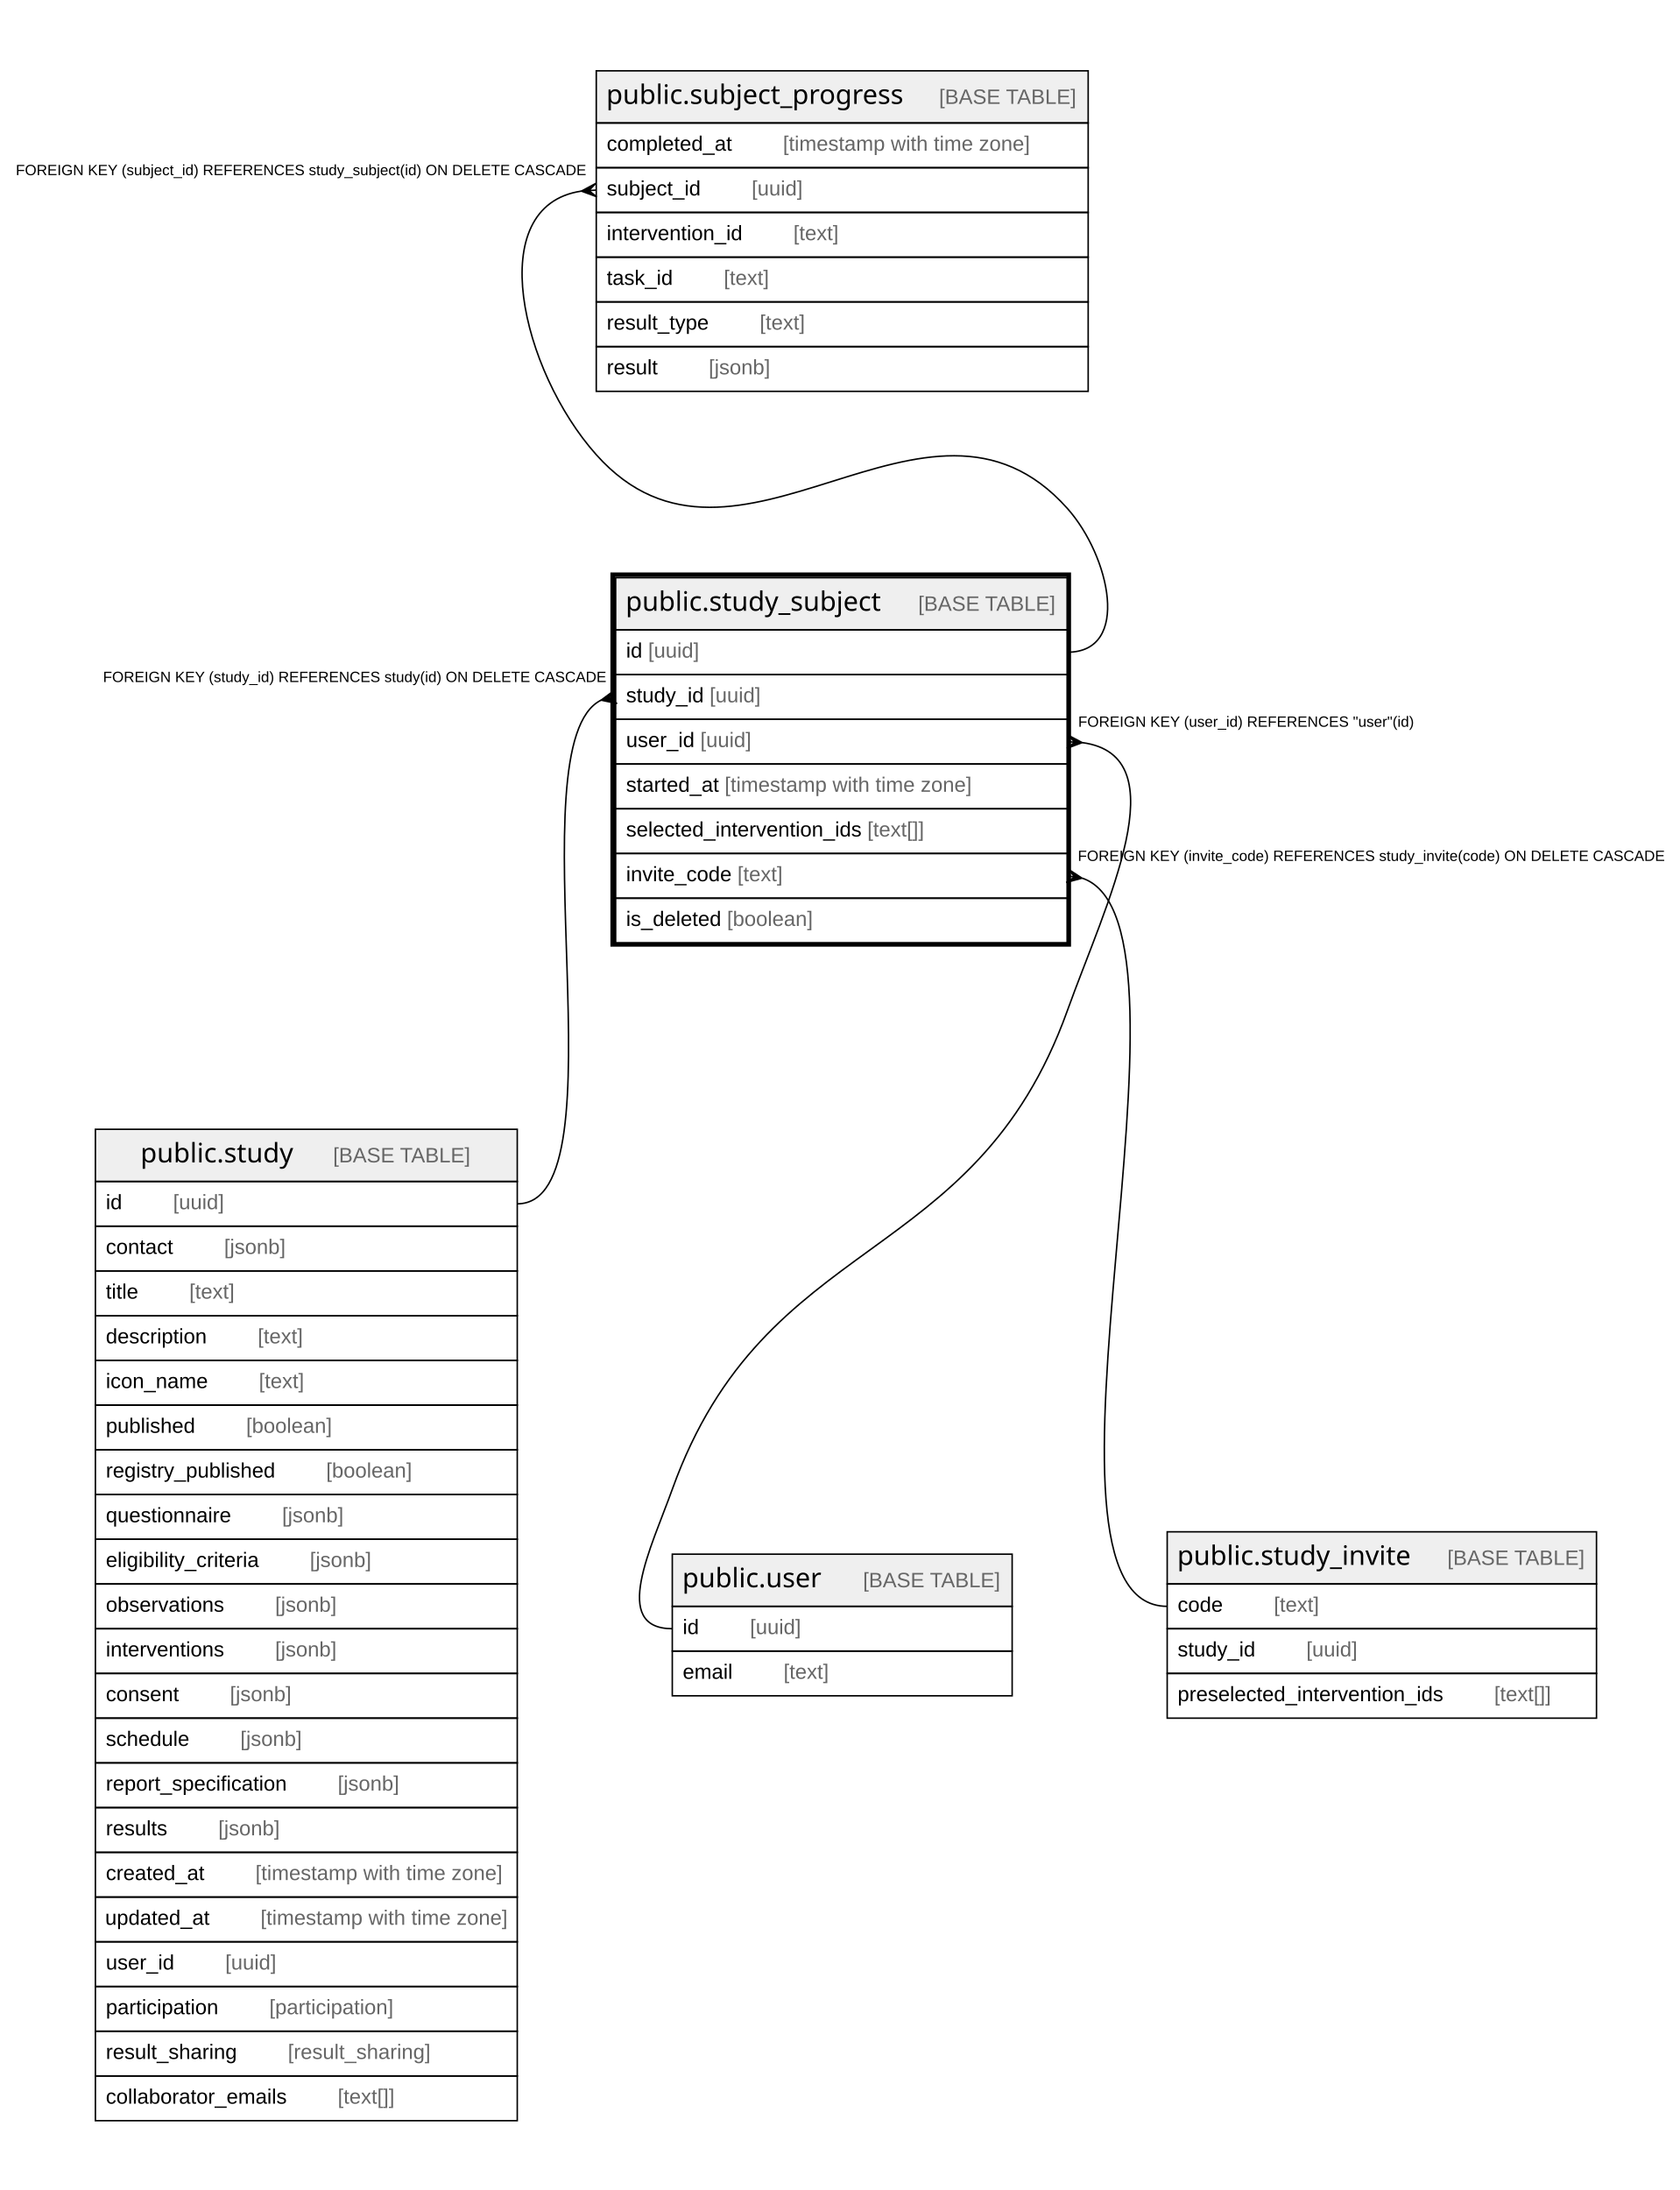
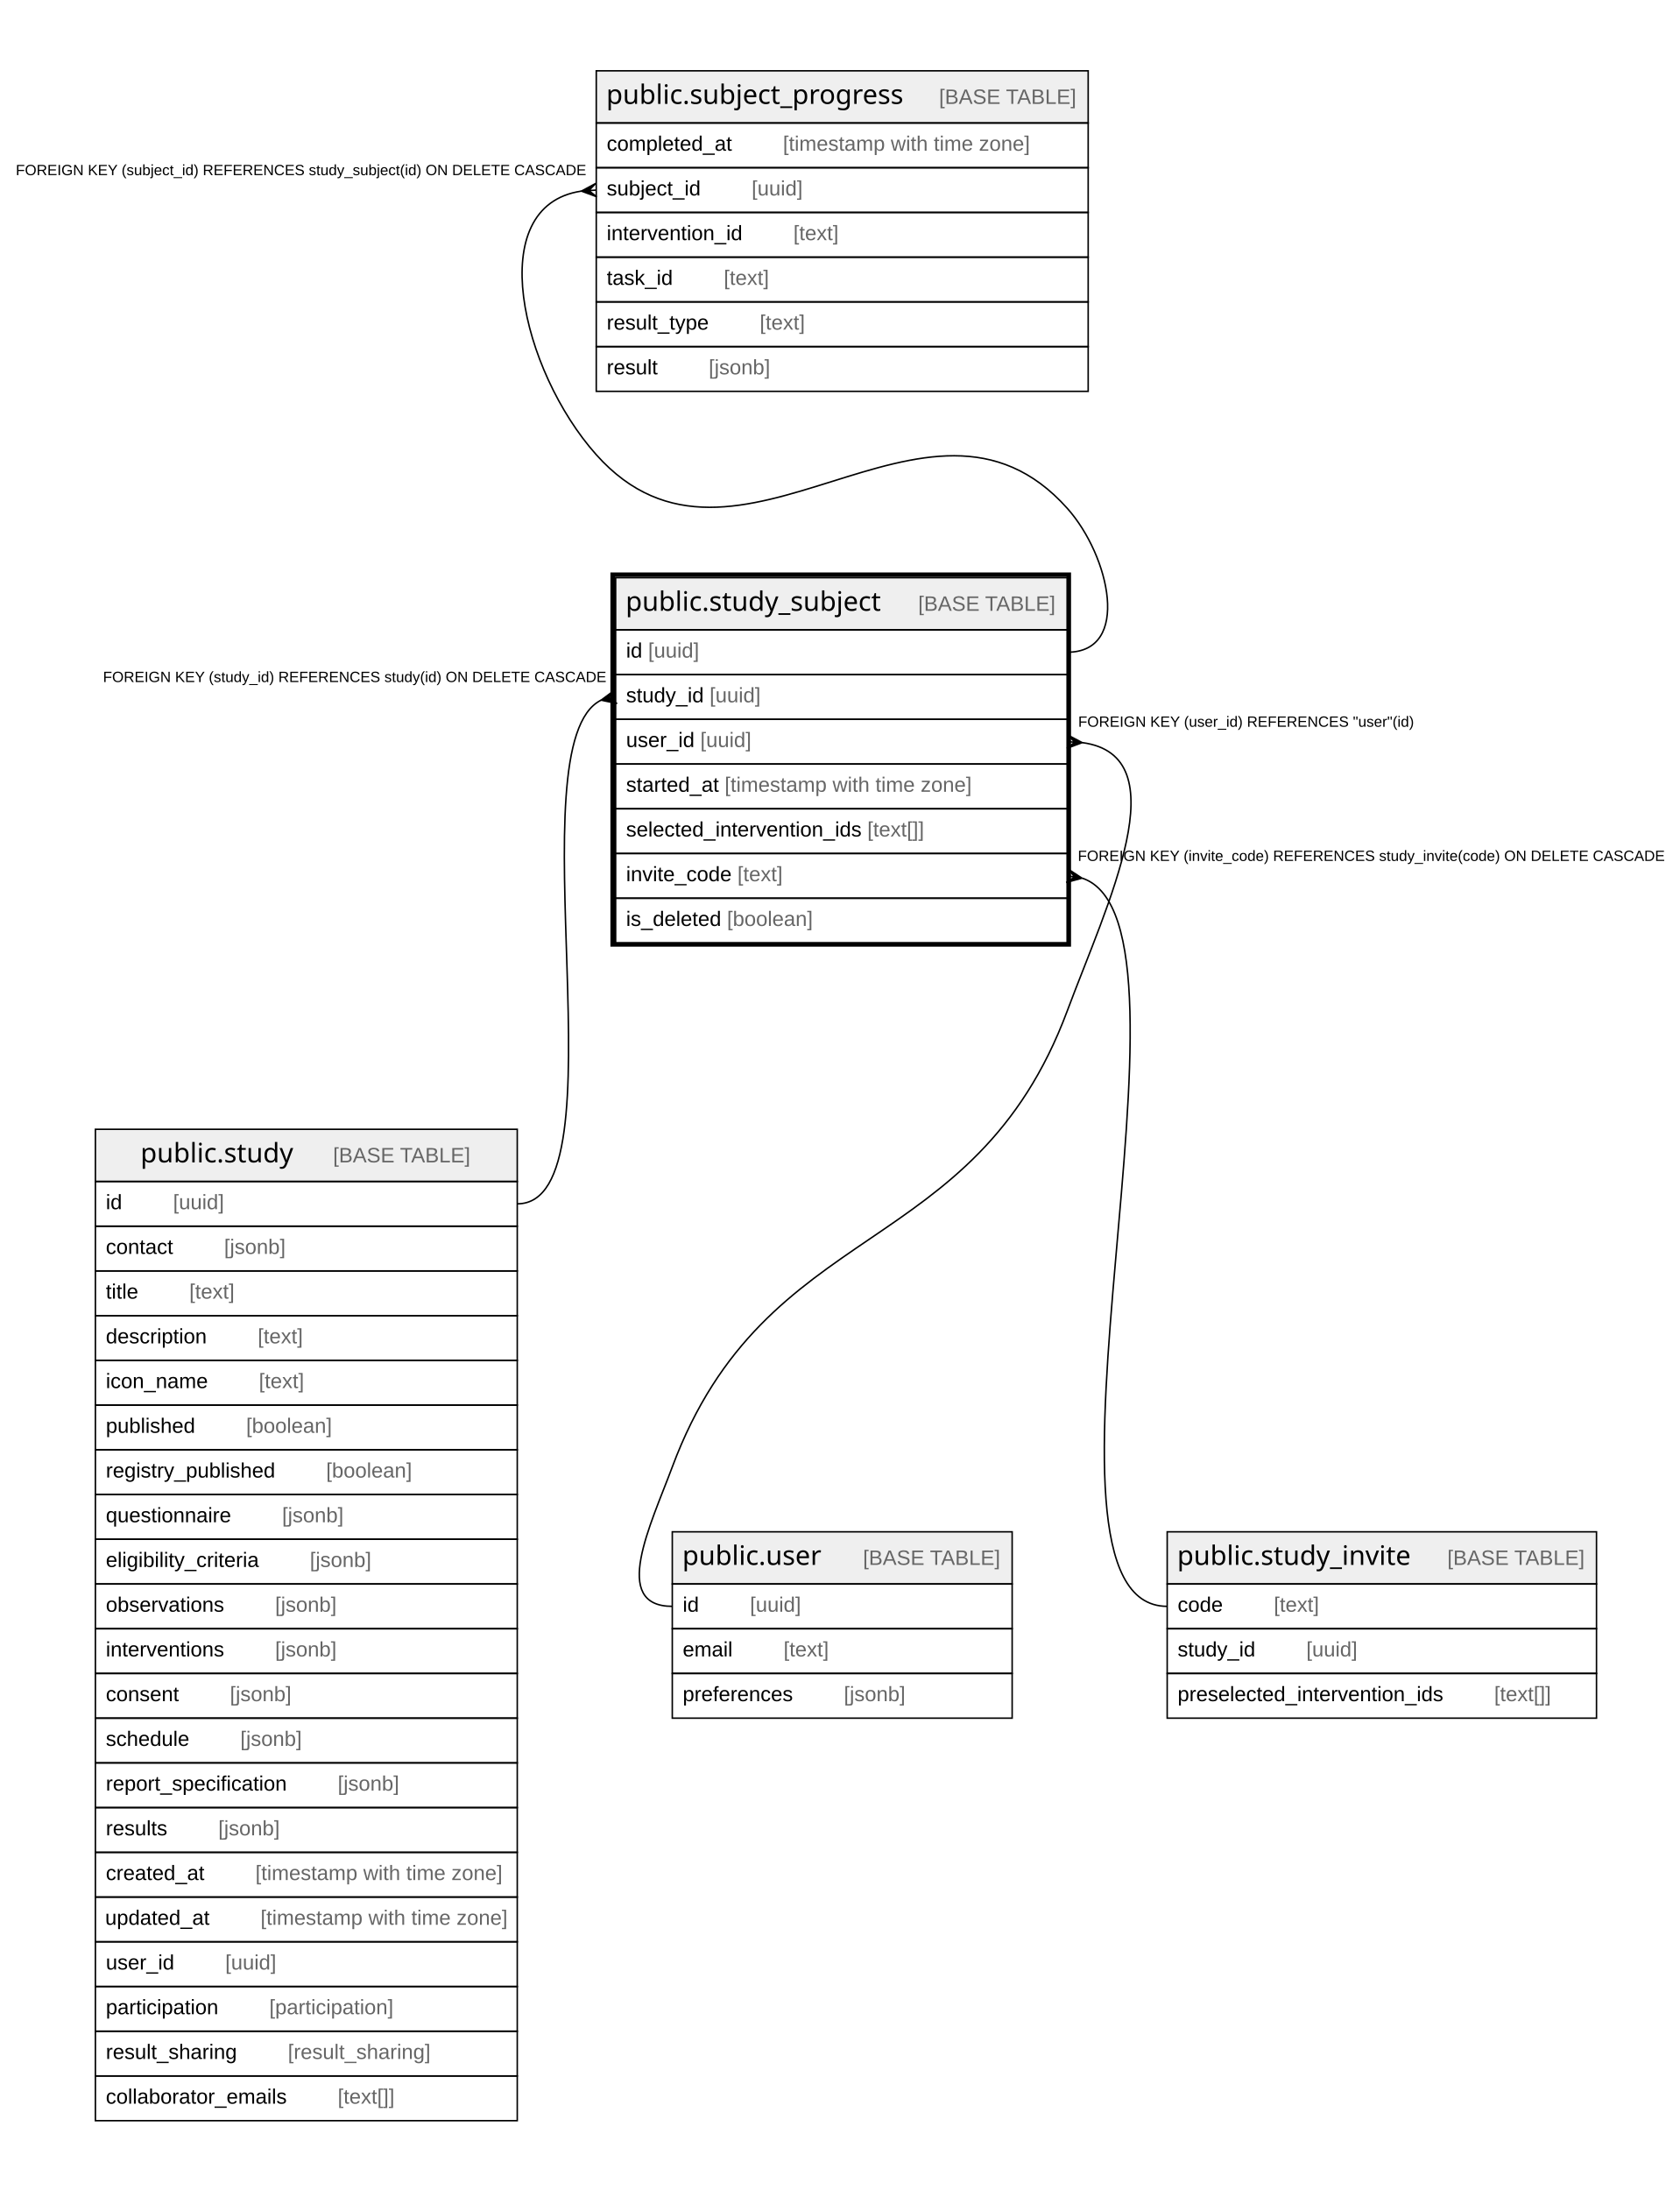
<svg xmlns="http://www.w3.org/2000/svg" width="1127pt" height="1469pt" viewBox="0.00 0.00 1127.00 1469.00">
  <g id="graph0" class="graph" transform="scale(1 1) rotate(0) translate(4 1465)">
    <polygon fill="#ffffff" stroke="transparent" points="-4,4 -4,-1465 1123,-1465 1123,4 -4,4" />
    <g id="node1" class="node">
      <polygon fill="#efefef" stroke="transparent" points="409,-1042.5 409,-1077.5 712,-1077.5 712,-1042.5 409,-1042.5" />
      <polygon fill="none" stroke="#000000" points="409,-1042.5 409,-1077.5 712,-1077.5 712,-1042.5 409,-1042.5" />
      <text text-anchor="start" x="415.693" y="-1055.3" font-family="Arial Bold" font-size="18.00" fill="#000000">public.study_subject</text>
      <text text-anchor="start" x="577.739" y="-1055.3" font-family="Arial" font-size="14.00" fill="#000000">    </text>
      <text text-anchor="start" x="611.943" y="-1055.3" font-family="Arial" font-size="14.00" fill="#666666">[BASE TABLE]</text>
      <polygon fill="none" stroke="#000000" points="409,-1012.5 409,-1042.5 712,-1042.5 712,-1012.5 409,-1012.5" />
      <text text-anchor="start" x="416" y="-1023.9" font-family="Arial" font-size="14.00" fill="#000000">id </text>
      <text text-anchor="start" x="430.78" y="-1023.9" font-family="Arial" font-size="14.00" fill="#666666">[uuid]</text>
      <polygon fill="none" stroke="#000000" points="409,-982.5 409,-1012.5 712,-1012.5 712,-982.5 409,-982.5" />
      <text text-anchor="start" x="416" y="-993.9" font-family="Arial" font-size="14.00" fill="#000000">study_id </text>
      <text text-anchor="start" x="472.018" y="-993.9" font-family="Arial" font-size="14.00" fill="#666666">[uuid]</text>
      <polygon fill="none" stroke="#000000" points="409,-952.5 409,-982.5 712,-982.5 712,-952.5 409,-952.5" />
      <text text-anchor="start" x="416" y="-963.9" font-family="Arial" font-size="14.00" fill="#000000">user_id </text>
      <text text-anchor="start" x="465.788" y="-963.9" font-family="Arial" font-size="14.00" fill="#666666">[uuid]</text>
      <polygon fill="none" stroke="#000000" points="409,-922.5 409,-952.5 712,-952.5 712,-922.5 409,-922.5" />
      <text text-anchor="start" x="416" y="-933.9" font-family="Arial" font-size="14.00" fill="#000000">started_at </text>
      <text text-anchor="start" x="482.136" y="-933.9" font-family="Arial" font-size="14.00" fill="#666666">[timestamp with time zone]</text>
      <polygon fill="none" stroke="#000000" points="409,-892.5 409,-922.5 712,-922.5 712,-892.5 409,-892.5" />
      <text text-anchor="start" x="416" y="-903.9" font-family="Arial" font-size="14.00" fill="#000000">selected_intervention_ids </text>
      <text text-anchor="start" x="577.823" y="-903.9" font-family="Arial" font-size="14.00" fill="#666666">[text[]]</text>
      <polygon fill="none" stroke="#000000" points="409,-862.5 409,-892.5 712,-892.5 712,-862.5 409,-862.5" />
      <text text-anchor="start" x="416" y="-873.9" font-family="Arial" font-size="14.00" fill="#000000">invite_code </text>
      <text text-anchor="start" x="490.69" y="-873.9" font-family="Arial" font-size="14.00" fill="#666666">[text]</text>
      <polygon fill="none" stroke="#000000" points="409,-832.5 409,-862.5 712,-862.5 712,-832.5 409,-832.5" />
      <text text-anchor="start" x="416" y="-843.9" font-family="Arial" font-size="14.00" fill="#000000">is_deleted </text>
      <text text-anchor="start" x="483.69" y="-843.9" font-family="Arial" font-size="14.00" fill="#666666">[boolean]</text>
      <polygon fill="none" stroke="#000000" stroke-width="3" points="407,-831.5 407,-1079.5 713,-1079.5 713,-831.5 407,-831.5" />
    </g>
    <g id="node3" class="node">
      <polygon fill="#efefef" stroke="transparent" points="60,-672.5 60,-707.5 343,-707.5 343,-672.5 60,-672.5" />
      <polygon fill="none" stroke="#000000" points="60,-672.5 60,-707.5 343,-707.5 343,-672.5 60,-672.5" />
      <text text-anchor="start" x="90.204" y="-685.3" font-family="Arial Bold" font-size="18.00" fill="#000000">public.study</text>
      <text text-anchor="start" x="185.228" y="-685.3" font-family="Arial" font-size="14.00" fill="#000000">    </text>
      <text text-anchor="start" x="219.433" y="-685.3" font-family="Arial" font-size="14.00" fill="#666666">[BASE TABLE]</text>
      <polygon fill="none" stroke="#000000" points="60,-642.5 60,-672.5 343,-672.5 343,-642.5 60,-642.5" />
      <text text-anchor="start" x="67" y="-653.9" font-family="Arial" font-size="14.00" fill="#000000">id    </text>
      <text text-anchor="start" x="112.094" y="-653.9" font-family="Arial" font-size="14.00" fill="#666666">[uuid]</text>
      <polygon fill="none" stroke="#000000" points="60,-612.5 60,-642.5 343,-642.5 343,-612.5 60,-612.5" />
      <text text-anchor="start" x="67" y="-623.9" font-family="Arial" font-size="14.00" fill="#000000">contact    </text>
      <text text-anchor="start" x="146.334" y="-623.9" font-family="Arial" font-size="14.00" fill="#666666">[jsonb]</text>
      <polygon fill="none" stroke="#000000" points="60,-582.5 60,-612.5 343,-612.5 343,-582.5 60,-582.5" />
      <text text-anchor="start" x="67" y="-593.9" font-family="Arial" font-size="14.00" fill="#000000">title    </text>
      <text text-anchor="start" x="122.982" y="-593.9" font-family="Arial" font-size="14.00" fill="#666666">[text]</text>
      <polygon fill="none" stroke="#000000" points="60,-552.5 60,-582.5 343,-582.5 343,-552.5 60,-552.5" />
      <text text-anchor="start" x="67" y="-563.9" font-family="Arial" font-size="14.00" fill="#000000">description    </text>
      <text text-anchor="start" x="168.882" y="-563.9" font-family="Arial" font-size="14.00" fill="#666666">[text]</text>
      <polygon fill="none" stroke="#000000" points="60,-522.5 60,-552.5 343,-552.5 343,-522.5 60,-522.5" />
      <text text-anchor="start" x="67" y="-533.9" font-family="Arial" font-size="14.00" fill="#000000">icon_name    </text>
      <text text-anchor="start" x="169.668" y="-533.9" font-family="Arial" font-size="14.00" fill="#666666">[text]</text>
      <polygon fill="none" stroke="#000000" points="60,-492.5 60,-522.5 343,-522.5 343,-492.5 60,-492.5" />
      <text text-anchor="start" x="67" y="-503.9" font-family="Arial" font-size="14.00" fill="#000000">published    </text>
      <text text-anchor="start" x="161.114" y="-503.9" font-family="Arial" font-size="14.00" fill="#666666">[boolean]</text>
      <polygon fill="none" stroke="#000000" points="60,-462.5 60,-492.5 343,-492.5 343,-462.5 60,-462.5" />
      <text text-anchor="start" x="67" y="-473.9" font-family="Arial" font-size="14.00" fill="#000000">registry_published    </text>
      <text text-anchor="start" x="214.78" y="-473.9" font-family="Arial" font-size="14.00" fill="#666666">[boolean]</text>
      <polygon fill="none" stroke="#000000" points="60,-432.5 60,-462.5 343,-462.5 343,-432.5 60,-432.5" />
      <text text-anchor="start" x="67" y="-443.9" font-family="Arial" font-size="14.00" fill="#000000">questionnaire    </text>
      <text text-anchor="start" x="185.23" y="-443.9" font-family="Arial" font-size="14.00" fill="#666666">[jsonb]</text>
      <polygon fill="none" stroke="#000000" points="60,-402.5 60,-432.5 343,-432.5 343,-402.5 60,-402.5" />
      <text text-anchor="start" x="67" y="-413.9" font-family="Arial" font-size="14.00" fill="#000000">eligibility_criteria    </text>
      <text text-anchor="start" x="203.856" y="-413.9" font-family="Arial" font-size="14.00" fill="#666666">[jsonb]</text>
      <polygon fill="none" stroke="#000000" points="60,-372.5 60,-402.5 343,-402.5 343,-372.5 60,-372.5" />
      <text text-anchor="start" x="67" y="-383.9" font-family="Arial" font-size="14.00" fill="#000000">observations    </text>
      <text text-anchor="start" x="180.558" y="-383.9" font-family="Arial" font-size="14.00" fill="#666666">[jsonb]</text>
      <polygon fill="none" stroke="#000000" points="60,-342.5 60,-372.5 343,-372.5 343,-342.5 60,-342.5" />
      <text text-anchor="start" x="67" y="-353.9" font-family="Arial" font-size="14.00" fill="#000000">interventions    </text>
      <text text-anchor="start" x="180.555" y="-353.9" font-family="Arial" font-size="14.00" fill="#666666">[jsonb]</text>
      <polygon fill="none" stroke="#000000" points="60,-312.5 60,-342.5 343,-342.5 343,-312.5 60,-312.5" />
      <text text-anchor="start" x="67" y="-323.9" font-family="Arial" font-size="14.00" fill="#000000">consent    </text>
      <text text-anchor="start" x="150.226" y="-323.9" font-family="Arial" font-size="14.00" fill="#666666">[jsonb]</text>
      <polygon fill="none" stroke="#000000" points="60,-282.5 60,-312.5 343,-312.5 343,-282.5 60,-282.5" />
      <text text-anchor="start" x="67" y="-293.9" font-family="Arial" font-size="14.00" fill="#000000">schedule    </text>
      <text text-anchor="start" x="157.224" y="-293.9" font-family="Arial" font-size="14.00" fill="#666666">[jsonb]</text>
      <polygon fill="none" stroke="#000000" points="60,-252.5 60,-282.5 343,-282.5 343,-252.5 60,-252.5" />
      <text text-anchor="start" x="67" y="-263.9" font-family="Arial" font-size="14.00" fill="#000000">report_specification    </text>
      <text text-anchor="start" x="222.561" y="-263.9" font-family="Arial" font-size="14.00" fill="#666666">[jsonb]</text>
      <polygon fill="none" stroke="#000000" points="60,-222.5 60,-252.5 343,-252.5 343,-222.5 60,-222.5" />
      <text text-anchor="start" x="67" y="-233.9" font-family="Arial" font-size="14.00" fill="#000000">results    </text>
      <text text-anchor="start" x="142.428" y="-233.9" font-family="Arial" font-size="14.00" fill="#666666">[jsonb]</text>
      <polygon fill="none" stroke="#000000" points="60,-192.5 60,-222.5 343,-222.5 343,-192.5 60,-192.5" />
      <text text-anchor="start" x="67" y="-203.9" font-family="Arial" font-size="14.00" fill="#000000">created_at    </text>
      <text text-anchor="start" x="167.342" y="-203.9" font-family="Arial" font-size="14.00" fill="#666666">[timestamp with time zone]</text>
      <polygon fill="none" stroke="#000000" points="60,-162.5 60,-192.5 343,-192.5 343,-162.5 60,-162.5" />
      <text text-anchor="start" x="66.534" y="-173.9" font-family="Arial" font-size="14.00" fill="#000000">updated_at    </text>
      <text text-anchor="start" x="170.781" y="-173.9" font-family="Arial" font-size="14.00" fill="#666666">[timestamp with time zone]</text>
      <polygon fill="none" stroke="#000000" points="60,-132.5 60,-162.5 343,-162.5 343,-132.5 60,-132.5" />
      <text text-anchor="start" x="67" y="-143.9" font-family="Arial" font-size="14.00" fill="#000000">user_id    </text>
      <text text-anchor="start" x="147.102" y="-143.9" font-family="Arial" font-size="14.00" fill="#666666">[uuid]</text>
      <polygon fill="none" stroke="#000000" points="60,-102.5 60,-132.5 343,-132.5 343,-102.5 60,-102.5" />
      <text text-anchor="start" x="67" y="-113.9" font-family="Arial" font-size="14.00" fill="#000000">participation    </text>
      <text text-anchor="start" x="176.662" y="-113.9" font-family="Arial" font-size="14.00" fill="#666666">[participation]</text>
      <polygon fill="none" stroke="#000000" points="60,-72.5 60,-102.5 343,-102.5 343,-72.5 60,-72.5" />
      <text text-anchor="start" x="67" y="-83.9" font-family="Arial" font-size="14.00" fill="#000000">result_sharing    </text>
      <text text-anchor="start" x="189.108" y="-83.9" font-family="Arial" font-size="14.00" fill="#666666">[result_sharing]</text>
      <polygon fill="none" stroke="#000000" points="60,-42.5 60,-72.5 343,-72.5 343,-42.5 60,-42.5" />
      <text text-anchor="start" x="67" y="-53.9" font-family="Arial" font-size="14.00" fill="#000000">collaborator_emails    </text>
      <text text-anchor="start" x="222.547" y="-53.9" font-family="Arial" font-size="14.00" fill="#666666">[text[]]</text>
    </g>
    <g id="edge2" class="edge">
      <path fill="none" stroke="#000000" d="M399.23,-995.329C339.915,-966.372 416.358,-657.5 343,-657.5" />
      <polygon fill="#000000" stroke="#000000" points="399.238,-995.331 408.024,-1001.893 404.119,-996.415 409,-997.5 409,-997.5 409,-997.5 404.119,-996.415 409.976,-993.107 399.238,-995.331 399.238,-995.331" />
      <text text-anchor="start" x="65.103" y="-1007.5" font-family="Arial" font-size="10.00" fill="#000000">FOREIGN KEY (study_id) REFERENCES study(id) ON DELETE CASCADE</text>
    </g>
    <g id="node4" class="node">
-       <polygon fill="#efefef" stroke="transparent" points="447,-387.5 447,-422.5 675,-422.5 675,-387.5 447,-387.5" />
-       <polygon fill="none" stroke="#000000" points="447,-387.5 447,-422.5 675,-422.5 675,-387.5 447,-387.5" />
-       <text text-anchor="start" x="453.709" y="-400.3" font-family="Arial Bold" font-size="18.00" fill="#000000">public.user</text>
-       <text text-anchor="start" x="540.723" y="-400.3" font-family="Arial" font-size="14.00" fill="#000000">    </text>
-       <text text-anchor="start" x="574.928" y="-400.3" font-family="Arial" font-size="14.00" fill="#666666">[BASE TABLE]</text>
-       <polygon fill="none" stroke="#000000" points="447,-357.5 447,-387.5 675,-387.5 675,-357.5 447,-357.5" />
-       <text text-anchor="start" x="454" y="-368.9" font-family="Arial" font-size="14.00" fill="#000000">id    </text>
-       <text text-anchor="start" x="499.094" y="-368.9" font-family="Arial" font-size="14.00" fill="#666666">[uuid]</text>
-       <polygon fill="none" stroke="#000000" points="447,-327.5 447,-357.5 675,-357.5 675,-327.5 447,-327.5" />
-       <text text-anchor="start" x="454" y="-338.9" font-family="Arial" font-size="14.00" fill="#000000">email    </text>
-       <text text-anchor="start" x="521.644" y="-338.9" font-family="Arial" font-size="14.00" fill="#666666">[text]</text>
+       <polygon fill="#efefef" stroke="transparent" points="447,-402.5 447,-437.5 675,-437.5 675,-402.5 447,-402.5" />
+       <polygon fill="none" stroke="#000000" points="447,-402.5 447,-437.5 675,-437.5 675,-402.5 447,-402.5" />
+       <text text-anchor="start" x="453.709" y="-415.3" font-family="Arial Bold" font-size="18.00" fill="#000000">public.user</text>
+       <text text-anchor="start" x="540.723" y="-415.3" font-family="Arial" font-size="14.00" fill="#000000">    </text>
+       <text text-anchor="start" x="574.928" y="-415.3" font-family="Arial" font-size="14.00" fill="#666666">[BASE TABLE]</text>
+       <polygon fill="none" stroke="#000000" points="447,-372.5 447,-402.5 675,-402.5 675,-372.5 447,-372.5" />
+       <text text-anchor="start" x="454" y="-383.9" font-family="Arial" font-size="14.00" fill="#000000">id    </text>
+       <text text-anchor="start" x="499.094" y="-383.9" font-family="Arial" font-size="14.00" fill="#666666">[uuid]</text>
+       <polygon fill="none" stroke="#000000" points="447,-342.5 447,-372.5 675,-372.5 675,-342.5 447,-342.5" />
+       <text text-anchor="start" x="454" y="-353.9" font-family="Arial" font-size="14.00" fill="#000000">email    </text>
+       <text text-anchor="start" x="521.644" y="-353.9" font-family="Arial" font-size="14.00" fill="#666666">[text]</text>
+       <polygon fill="none" stroke="#000000" points="447,-312.5 447,-342.5 675,-342.5 675,-312.5 447,-312.5" />
+       <text text-anchor="start" x="454" y="-323.9" font-family="Arial" font-size="14.00" fill="#000000">preferences    </text>
+       <text text-anchor="start" x="562.112" y="-323.9" font-family="Arial" font-size="14.00" fill="#666666">[jsonb]</text>
    </g>
    <g id="edge3" class="edge">
-       <path fill="none" stroke="#000000" d="M722.019,-966.876C787.505,-958.125 737.917,-859.102 712,-787 649.422,-612.904 509.578,-640.096 447,-466 432.944,-426.894 405.444,-372.5 447,-372.5" />
-       <polygon fill="#000000" stroke="#000000" points="721.981,-966.879 711.72,-963.009 716.99,-967.189 712,-967.5 712,-967.5 712,-967.5 716.99,-967.189 712.28,-971.991 721.981,-966.879 721.981,-966.879" />
+       <path fill="none" stroke="#000000" d="M722.024,-966.875C787.581,-958.097 738.765,-858.791 712,-787 649.152,-618.425 509.848,-649.575 447,-481 432.483,-442.062 405.444,-387.5 447,-387.5" />
+       <polygon fill="#000000" stroke="#000000" points="721.981,-966.877 711.72,-963.009 716.99,-967.189 712,-967.5 712,-967.5 712,-967.5 716.99,-967.189 712.28,-971.991 721.981,-966.877 721.981,-966.877" />
      <text text-anchor="start" x="719.285" y="-977.5" font-family="Arial" font-size="10.00" fill="#000000">FOREIGN KEY (user_id) REFERENCES "user"(id)</text>
    </g>
    <g id="node5" class="node">
      <polygon fill="#efefef" stroke="transparent" points="779,-402.5 779,-437.5 1067,-437.5 1067,-402.5 779,-402.5" />
      <polygon fill="none" stroke="#000000" points="779,-402.5 779,-437.5 1067,-437.5 1067,-402.5 779,-402.5" />
      <text text-anchor="start" x="785.699" y="-415.3" font-family="Arial Bold" font-size="18.00" fill="#000000">public.study_invite</text>
      <text text-anchor="start" x="932.732" y="-415.3" font-family="Arial" font-size="14.00" fill="#000000">    </text>
      <text text-anchor="start" x="966.937" y="-415.3" font-family="Arial" font-size="14.00" fill="#666666">[BASE TABLE]</text>
      <polygon fill="none" stroke="#000000" points="779,-372.5 779,-402.5 1067,-402.5 1067,-372.5 779,-372.5" />
      <text text-anchor="start" x="786" y="-383.9" font-family="Arial" font-size="14.00" fill="#000000">code    </text>
      <text text-anchor="start" x="850.553" y="-383.9" font-family="Arial" font-size="14.00" fill="#666666">[text]</text>
      <polygon fill="none" stroke="#000000" points="779,-342.5 779,-372.5 1067,-372.5 1067,-342.5 779,-342.5" />
      <text text-anchor="start" x="786" y="-353.9" font-family="Arial" font-size="14.00" fill="#000000">study_id    </text>
      <text text-anchor="start" x="872.332" y="-353.9" font-family="Arial" font-size="14.00" fill="#666666">[uuid]</text>
      <polygon fill="none" stroke="#000000" points="779,-312.5 779,-342.5 1067,-342.5 1067,-312.5 779,-312.5" />
      <text text-anchor="start" x="786" y="-323.9" font-family="Arial" font-size="14.00" fill="#000000">preselected_intervention_ids    </text>
      <text text-anchor="start" x="998.363" y="-323.9" font-family="Arial" font-size="14.00" fill="#666666">[text[]]</text>
    </g>
    <g id="edge4" class="edge">
      <path fill="none" stroke="#000000" d="M722.098,-875.915C812.045,-845.501 672.747,-387.5 779,-387.5" />
      <polygon fill="#000000" stroke="#000000" points="721.879,-875.949 711.302,-873.054 716.939,-876.725 712,-877.5 712,-877.5 712,-877.5 716.939,-876.725 712.698,-881.946 721.879,-875.949 721.879,-875.949" />
      <text text-anchor="start" x="719.038" y="-887.5" font-family="Arial" font-size="10.00" fill="#000000">FOREIGN KEY (invite_code) REFERENCES study_invite(code) ON DELETE CASCADE</text>
    </g>
    <g id="node2" class="node">
      <polygon fill="#efefef" stroke="transparent" points="396,-1382.5 396,-1417.5 726,-1417.5 726,-1382.5 396,-1382.5" />
      <polygon fill="none" stroke="#000000" points="396,-1382.5 396,-1417.5 726,-1417.5 726,-1382.5 396,-1382.5" />
      <text text-anchor="start" x="402.696" y="-1395.3" font-family="Arial Bold" font-size="18.00" fill="#000000">public.subject_progress</text>
      <text text-anchor="start" x="591.736" y="-1395.3" font-family="Arial" font-size="14.00" fill="#000000">    </text>
      <text text-anchor="start" x="625.941" y="-1395.3" font-family="Arial" font-size="14.00" fill="#666666">[BASE TABLE]</text>
      <polygon fill="none" stroke="#000000" points="396,-1352.5 396,-1382.5 726,-1382.5 726,-1352.5 396,-1352.5" />
      <text text-anchor="start" x="403" y="-1363.9" font-family="Arial" font-size="14.00" fill="#000000">completed_at    </text>
      <text text-anchor="start" x="521.231" y="-1363.9" font-family="Arial" font-size="14.00" fill="#666666">[timestamp with time zone]</text>
      <polygon fill="none" stroke="#000000" points="396,-1322.5 396,-1352.5 726,-1352.5 726,-1322.5 396,-1322.5" />
      <text text-anchor="start" x="403" y="-1333.9" font-family="Arial" font-size="14.00" fill="#000000">subject_id    </text>
      <text text-anchor="start" x="500.222" y="-1333.9" font-family="Arial" font-size="14.00" fill="#666666">[uuid]</text>
      <polygon fill="none" stroke="#000000" points="396,-1292.5 396,-1322.5 726,-1322.5 726,-1292.5 396,-1292.5" />
      <text text-anchor="start" x="403" y="-1303.9" font-family="Arial" font-size="14.00" fill="#000000">intervention_id    </text>
      <text text-anchor="start" x="528.227" y="-1303.9" font-family="Arial" font-size="14.00" fill="#666666">[text]</text>
      <polygon fill="none" stroke="#000000" points="396,-1262.5 396,-1292.5 726,-1292.5 726,-1262.5 396,-1262.5" />
      <text text-anchor="start" x="403" y="-1273.9" font-family="Arial" font-size="14.00" fill="#000000">task_id    </text>
      <text text-anchor="start" x="481.55" y="-1273.9" font-family="Arial" font-size="14.00" fill="#666666">[text]</text>
      <polygon fill="none" stroke="#000000" points="396,-1232.5 396,-1262.5 726,-1262.5 726,-1232.5 396,-1232.5" />
      <text text-anchor="start" x="403" y="-1243.9" font-family="Arial" font-size="14.00" fill="#000000">result_type    </text>
      <text text-anchor="start" x="505.666" y="-1243.9" font-family="Arial" font-size="14.00" fill="#666666">[text]</text>
      <polygon fill="none" stroke="#000000" points="396,-1202.5 396,-1232.5 726,-1232.5 726,-1202.5 396,-1202.5" />
      <text text-anchor="start" x="403" y="-1213.9" font-family="Arial" font-size="14.00" fill="#000000">result    </text>
      <text text-anchor="start" x="471.428" y="-1213.9" font-family="Arial" font-size="14.00" fill="#666666">[jsonb]</text>
    </g>
    <g id="edge1" class="edge">
      <path fill="none" stroke="#000000" d="M385.998,-1336.798C319.532,-1326.961 345.829,-1216.211 396,-1160 490.125,-1054.543 617.875,-1229.457 712,-1124 740.559,-1092.003 754.889,-1027.5 712,-1027.5" />
      <polygon fill="#000000" stroke="#000000" points="386.024,-1336.8 395.685,-1341.989 391.012,-1337.15 396,-1337.5 396,-1337.5 396,-1337.5 391.012,-1337.15 396.315,-1333.011 386.024,-1336.8 386.024,-1336.8" />
      <text text-anchor="start" x="6.598" y="-1347.5" font-family="Arial" font-size="10.00" fill="#000000">FOREIGN KEY (subject_id) REFERENCES study_subject(id) ON DELETE CASCADE</text>
    </g>
  </g>
</svg>
